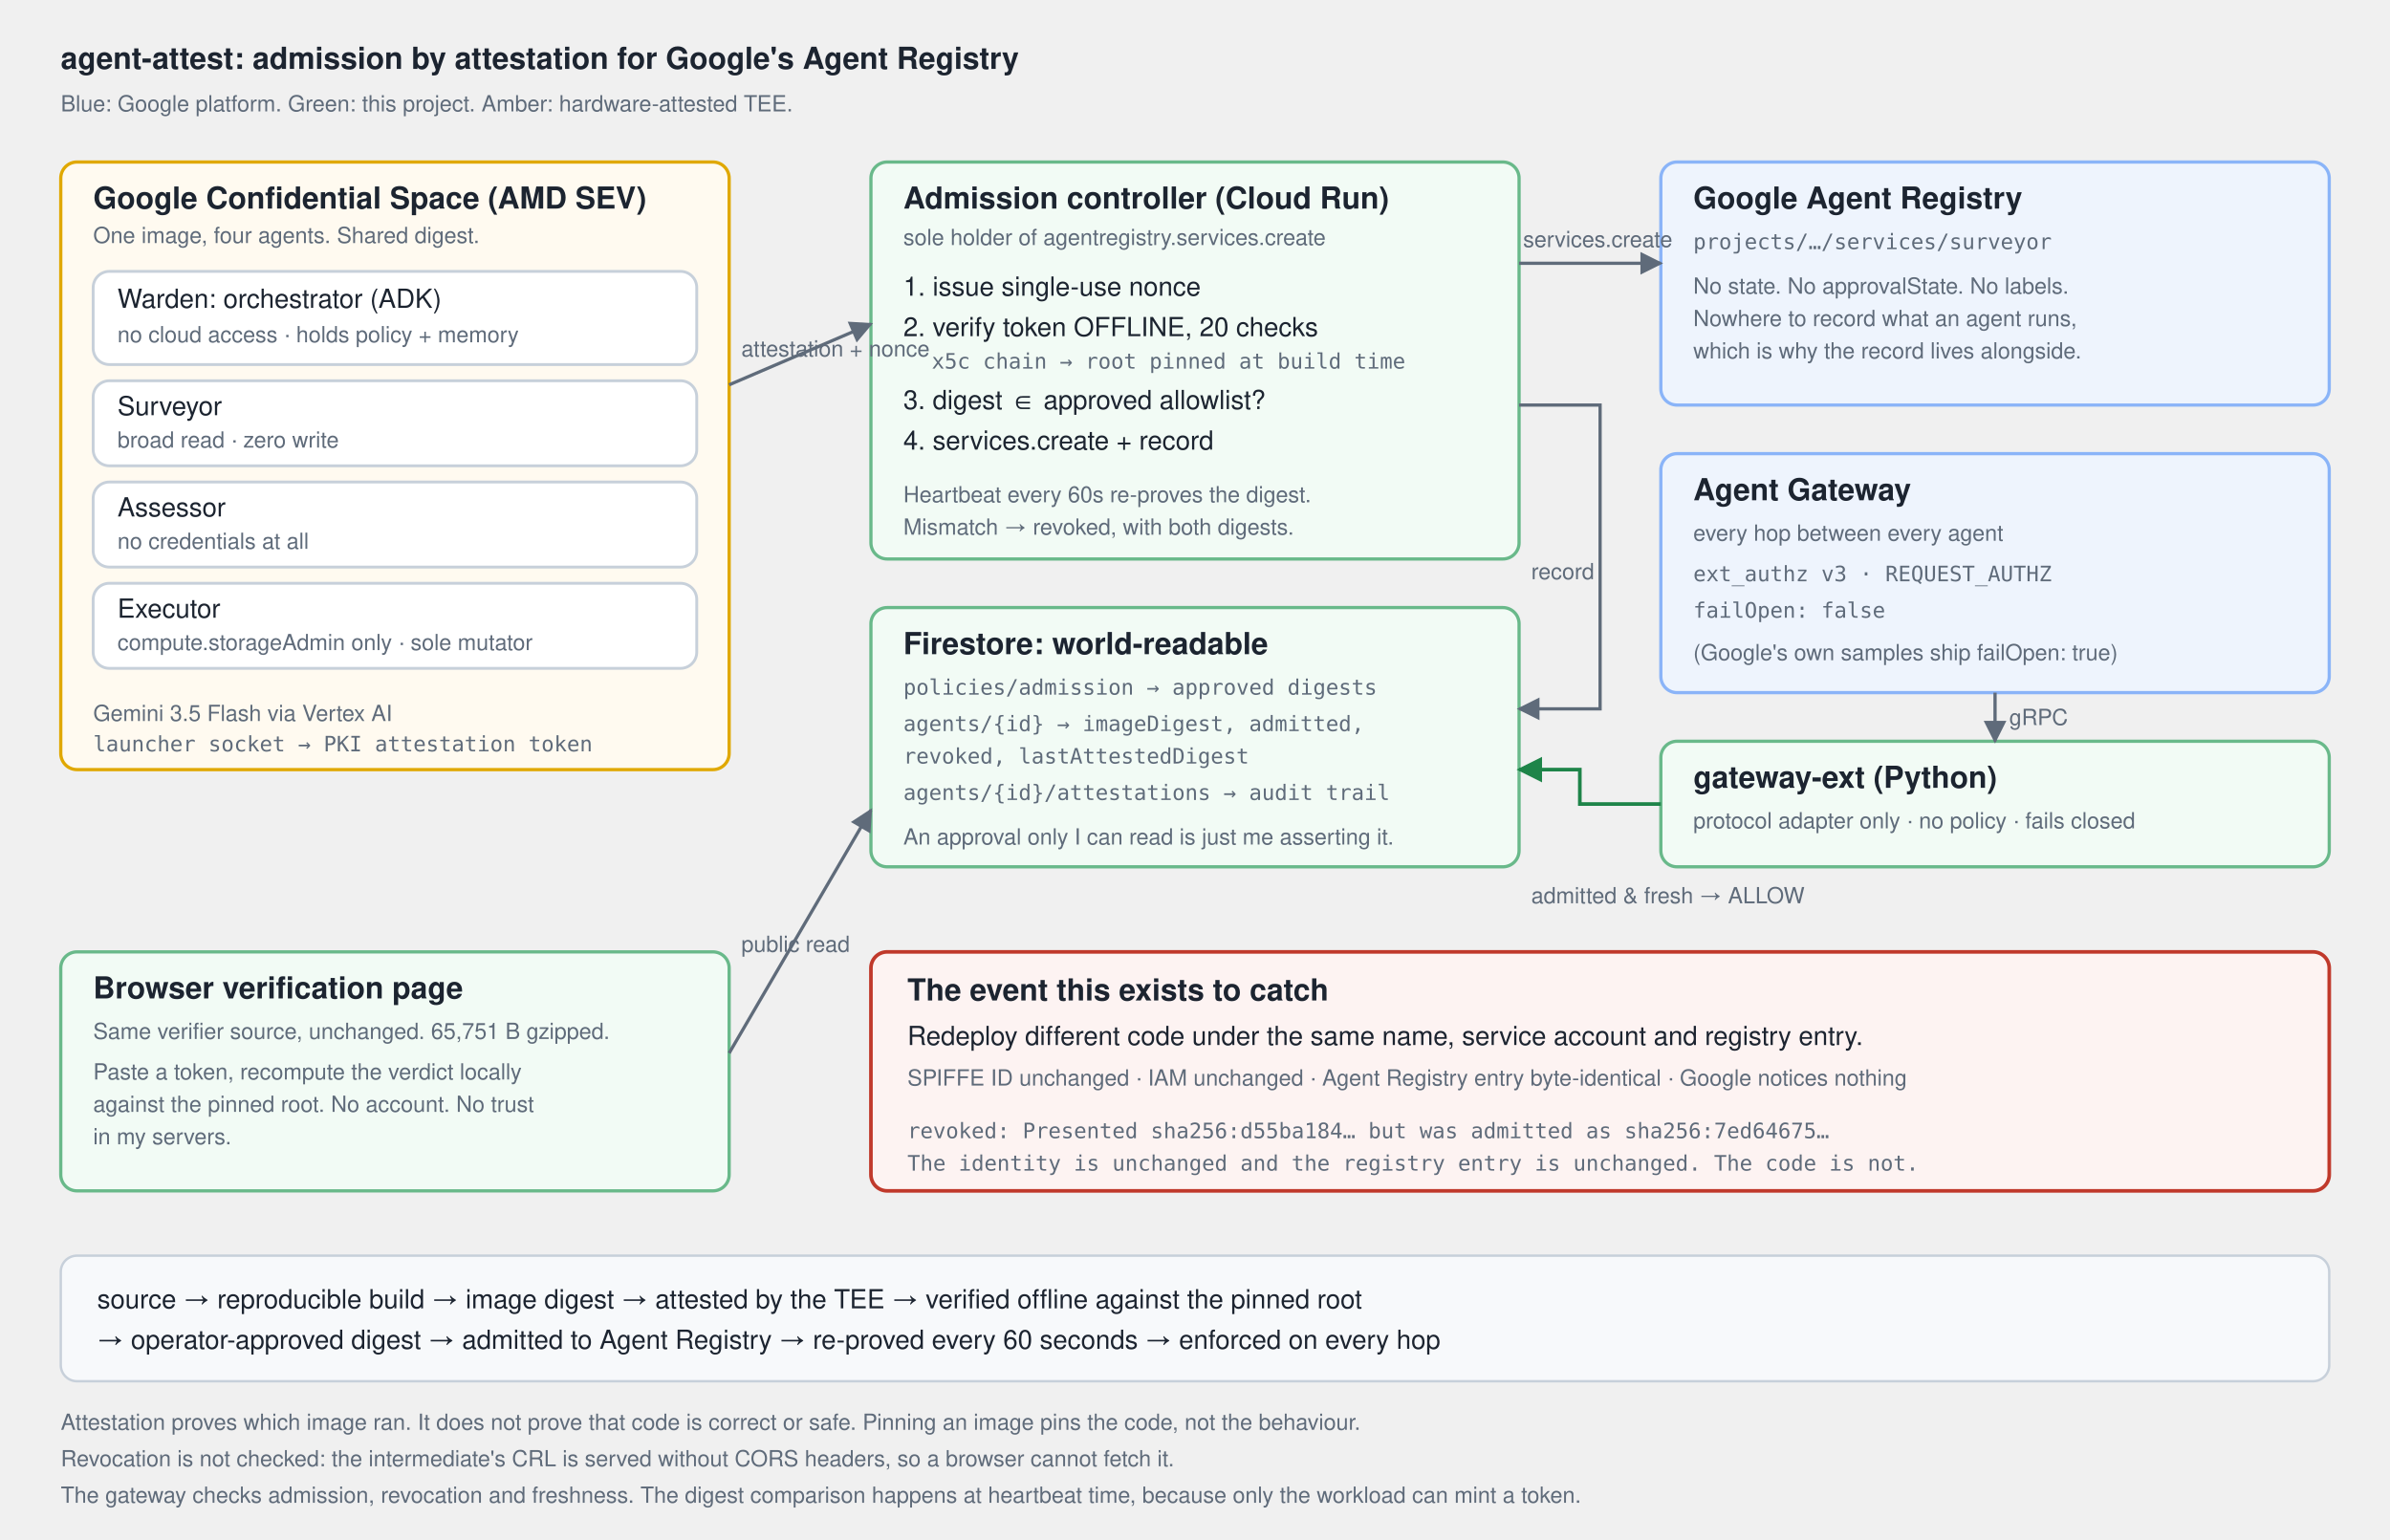
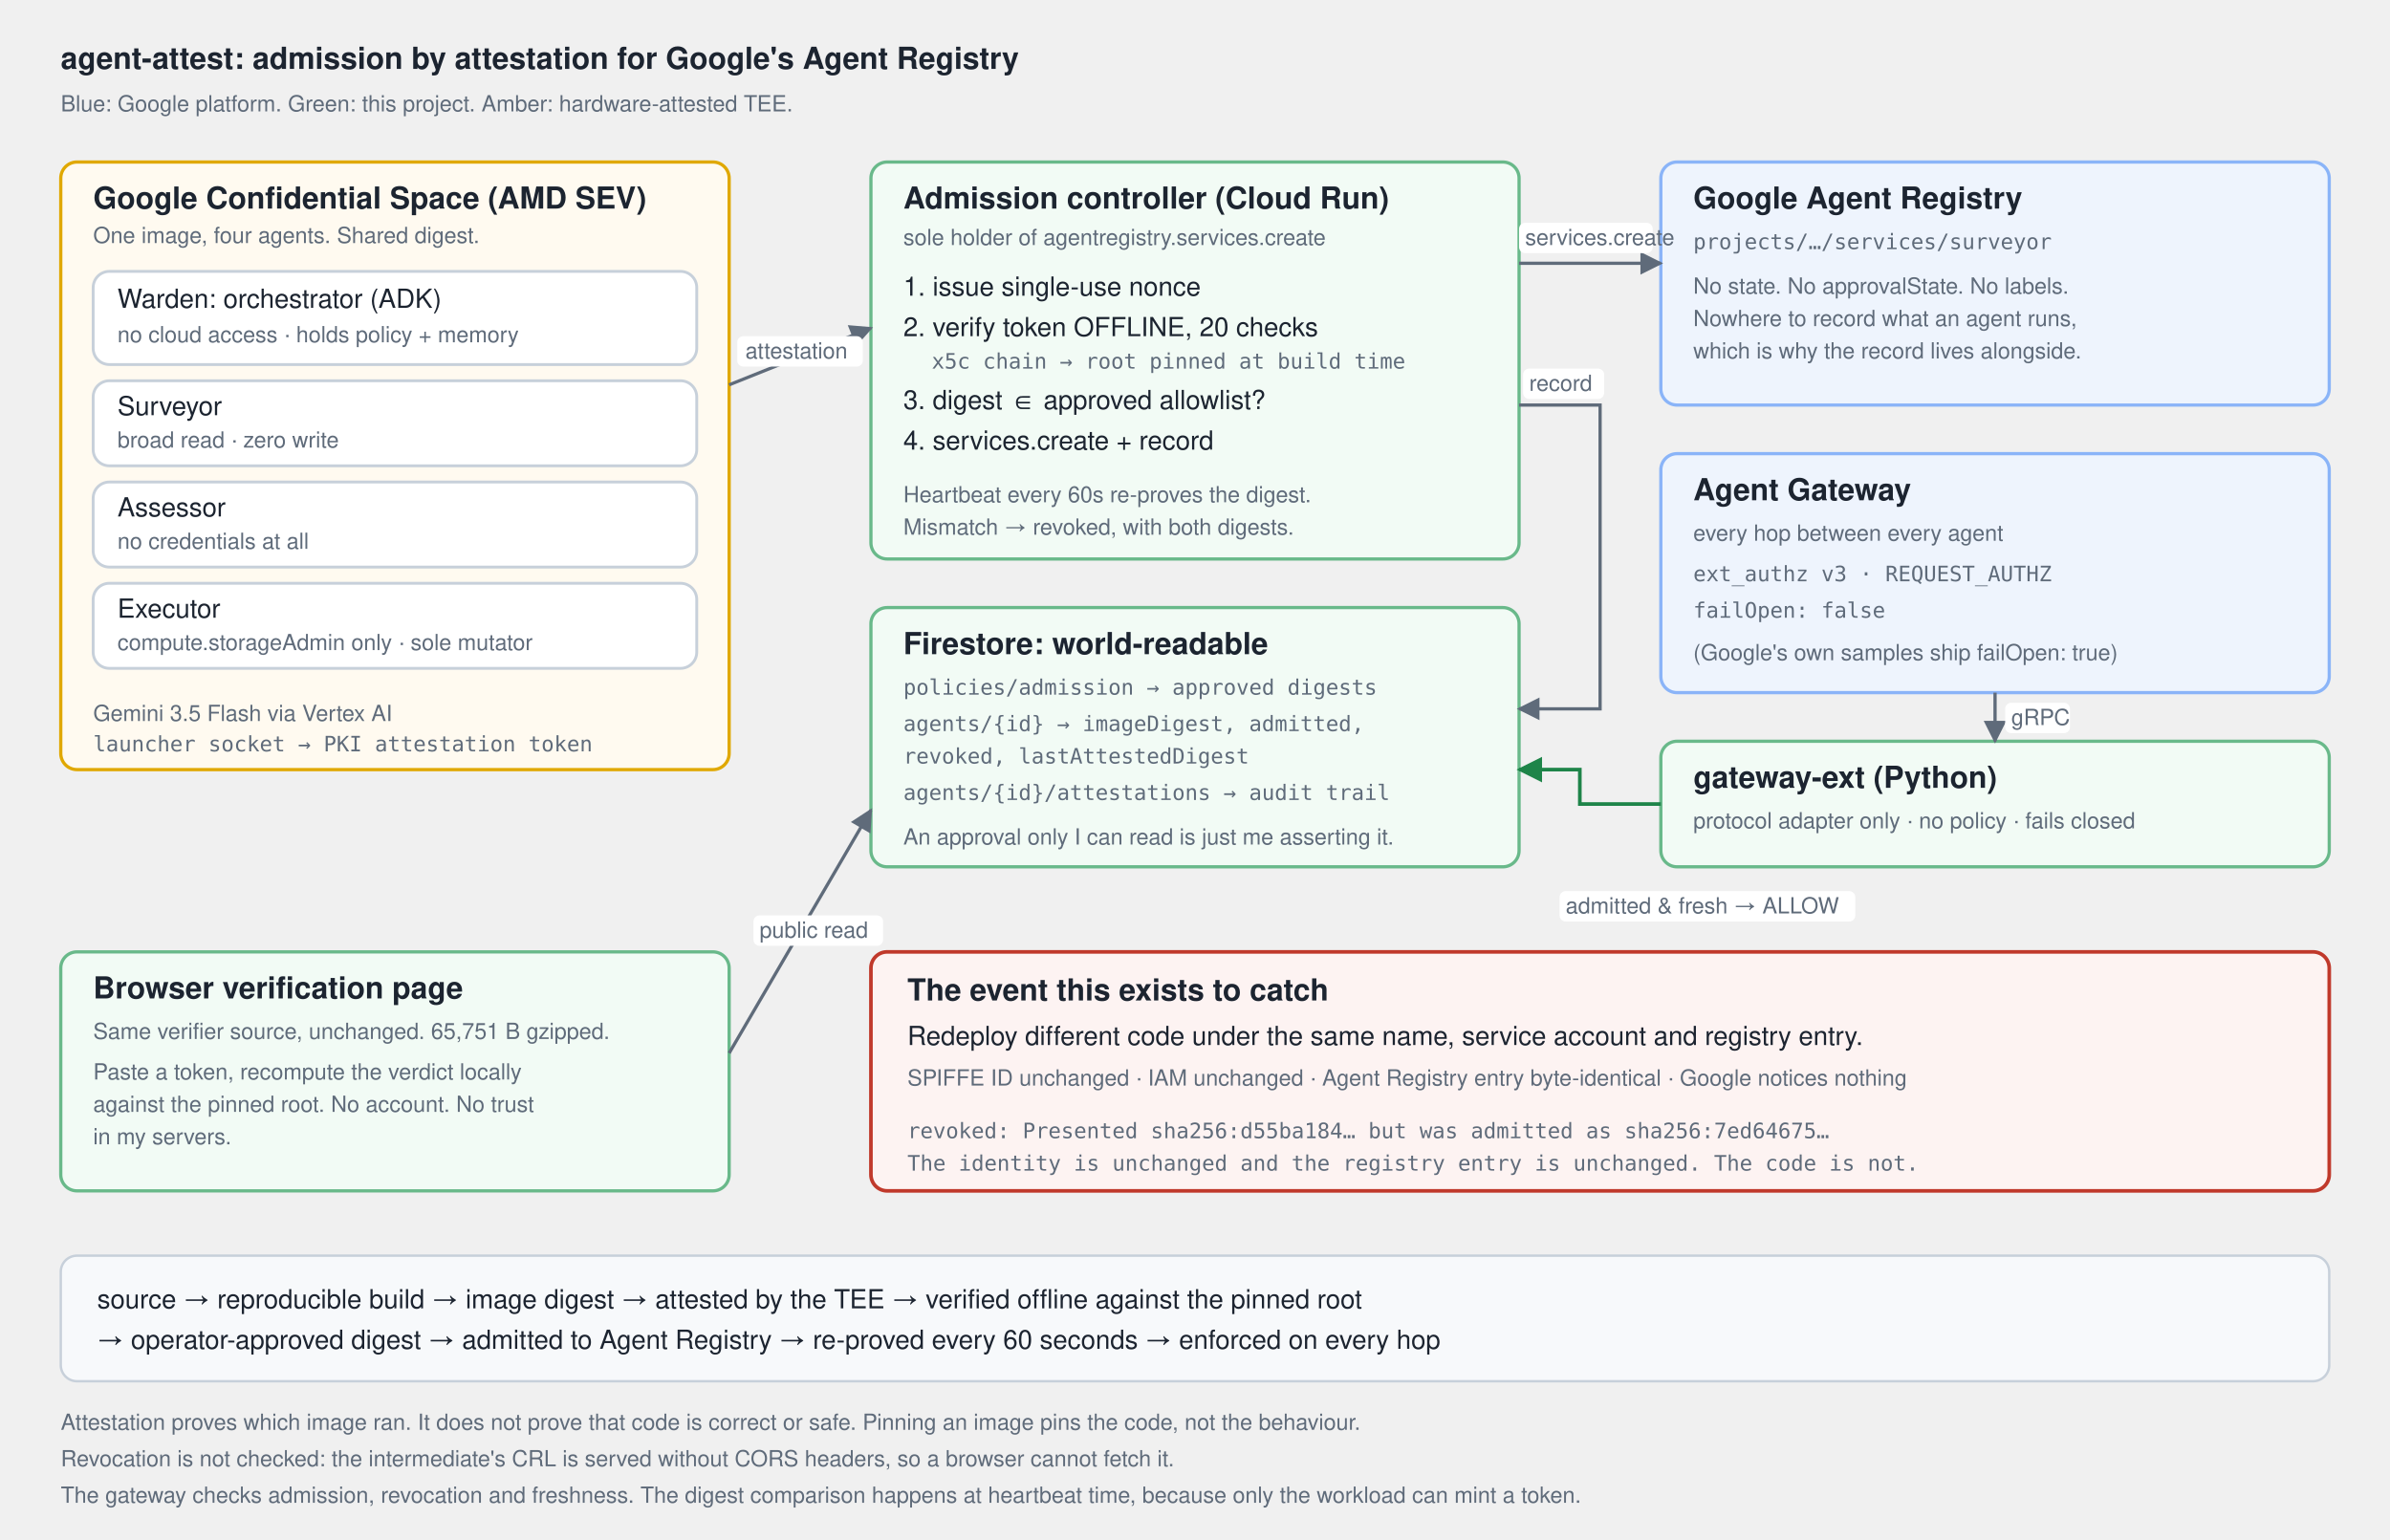
<svg xmlns="http://www.w3.org/2000/svg" viewBox="0 0 1180 760" width="1180" height="760" font-family="Helvetica,Arial,sans-serif">
  <defs>
    <marker id="a" viewBox="0 0 10 10" refX="9" refY="5" markerWidth="7" markerHeight="7" orient="auto-start-reverse">
      <path d="M0,0 L10,5 L0,10 z" fill="#5f6b7a" />
    </marker>
    <marker id="ared" viewBox="0 0 10 10" refX="9" refY="5" markerWidth="7" markerHeight="7" orient="auto-start-reverse">
      <path d="M0,0 L10,5 L0,10 z" fill="#c0392b" />
    </marker>
    <marker id="agrn" viewBox="0 0 10 10" refX="9" refY="5" markerWidth="7" markerHeight="7" orient="auto-start-reverse">
      <path d="M0,0 L10,5 L0,10 z" fill="#1e8449" />
    </marker>
    <style>
      .t{font-size:13px;fill:#1c2430}.s{font-size:11px;fill:#5f6b7a}.m{font-size:10.5px;font-family:ui-monospace,Menlo,monospace;fill:#5f6b7a}
      .h{font-size:15px;font-weight:700;fill:#1c2430}.lbl{font-size:11px;fill:#5f6b7a}
      .box{fill:#fff;stroke:#c7d0da;stroke-width:1.4;rx:8}
      .goog{fill:#eef4fd;stroke:#8ab4f8;stroke-width:1.6;rx:8}
      .ours{fill:#f2fbf5;stroke:#69b98a;stroke-width:1.6;rx:8}
      .tee{fill:#fffaf0;stroke:#e0a800;stroke-width:1.6;rx:8}
      .ln{stroke:#5f6b7a;stroke-width:1.6;fill:none}
      .red{stroke:#c0392b;stroke-width:2;fill:none}
      .grn{stroke:#1e8449;stroke-width:1.8;fill:none}
    </style>
  </defs>
  <text x="30" y="34" class="h" font-size="19">agent-attest: admission by attestation for Google's Agent Registry</text>
  <text x="30" y="55" class="s">Blue: Google platform.  Green: this project.  Amber: hardware-attested TEE.</text>
  <rect x="30" y="80" width="330" height="300" class="tee" />
  <text x="46" y="103" class="h">Google Confidential Space (AMD SEV)</text>
  <text x="46" y="120" class="s">One image, four agents. Shared digest.</text>
  <rect x="46" y="134" width="298" height="46" class="box" />
  <text x="58" y="152" class="t">Warden: orchestrator (ADK)</text>
  <text x="58" y="169" class="s">no cloud access · holds policy + memory</text>
  <rect x="46" y="188" width="298" height="42" class="box" />
  <text x="58" y="205" class="t">Surveyor</text>
  <text x="58" y="221" class="s">broad read · zero write</text>
  <rect x="46" y="238" width="298" height="42" class="box" />
  <text x="58" y="255" class="t">Assessor</text>
  <text x="58" y="271" class="s">no credentials at all</text>
  <rect x="46" y="288" width="298" height="42" class="box" />
  <text x="58" y="305" class="t">Executor</text>
  <text x="58" y="321" class="s">compute.storageAdmin only · sole mutator</text>
  <text x="46" y="356" class="s">Gemini 3.5 Flash via Vertex AI</text>
  <text x="46" y="371" class="m">launcher socket → PKI attestation token</text>
  <rect x="430" y="80" width="320" height="196" class="ours" />
  <text x="446" y="103" class="h">Admission controller (Cloud Run)</text>
  <text x="446" y="121" class="s">sole holder of agentregistry.services.create</text>
  <text x="446" y="146" class="t">1. issue single-use nonce</text>
  <text x="446" y="166" class="t">2. verify token OFFLINE, 20 checks</text>
  <text x="460" y="182" class="m">x5c chain → root pinned at build time</text>
  <text x="446" y="202" class="t">3. digest ∈ approved allowlist?</text>
  <text x="446" y="222" class="t">4. services.create + record</text>
  <text x="446" y="248" class="s">Heartbeat every 60s re-proves the digest.</text>
  <text x="446" y="264" class="s">Mismatch → revoked, with both digests.</text>
  <rect x="430" y="300" width="320" height="128" class="ours" />
  <text x="446" y="323" class="h">Firestore: world-readable</text>
  <text x="446" y="343" class="m">policies/admission → approved digests</text>
  <text x="446" y="361" class="m">agents/{id} → imageDigest, admitted,</text>
  <text x="446" y="377" class="m">   revoked, lastAttestedDigest</text>
  <text x="446" y="395" class="m">agents/{id}/attestations → audit trail</text>
  <text x="446" y="417" class="s">An approval only I can read is just me asserting it.</text>
  <rect x="820" y="80" width="330" height="120" class="goog" />
  <text x="836" y="103" class="h">Google Agent Registry</text>
  <text x="836" y="123" class="m">projects/…/services/surveyor</text>
  <text x="836" y="145" class="s">No state. No approvalState. No labels.</text>
  <text x="836" y="161" class="s">Nowhere to record what an agent runs,</text>
  <text x="836" y="177" class="s">which is why the record lives alongside.</text>
  <rect x="820" y="224" width="330" height="118" class="goog" />
  <text x="836" y="247" class="h">Agent Gateway</text>
  <text x="836" y="267" class="s">every hop between every agent</text>
  <text x="836" y="287" class="m">ext_authz v3 · REQUEST_AUTHZ</text>
  <text x="836" y="305" class="m">failOpen: false</text>
  <text x="836" y="326" class="s">(Google's own samples ship failOpen: true)</text>
  <rect x="820" y="366" width="330" height="62" class="ours" />
  <text x="836" y="389" class="h">gateway-ext (Python)</text>
  <text x="836" y="409" class="s">protocol adapter only · no policy · fails closed</text>
-   <path class="ln" d="M360 190 L430 160" marker-end="url(#a)" />
-   <text x="366" y="176" class="lbl">attestation + nonce</text>
+   <path class="ln" d="M360 190 L430 162" marker-end="url(#a)" />
+   <rect x="364" y="166" width="62" height="15" fill="#fff" rx="3" />
+   <text x="368" y="177" class="lbl">attestation</text>
  <path class="ln" d="M750 130 L820 130" marker-end="url(#a)" />
-   <text x="752" y="122" class="lbl">services.create</text>
+   <rect x="750" y="110" width="66" height="15" fill="#fff" rx="3" />
+   <text x="753" y="121" class="lbl" font-size="10">services.create</text>
  <path class="ln" d="M750 200 L790 200 L790 350 L750 350" marker-end="url(#a)" />
-   <text x="756" y="286" class="lbl">record</text>
+   <rect x="752" y="182" width="40" height="15" fill="#fff" rx="3" />
+   <text x="755" y="193" class="lbl">record</text>
  <path class="ln" d="M985 342 L985 366" marker-end="url(#a)" />
-   <text x="992" y="358" class="lbl">gRPC</text>
+   <rect x="990" y="347" width="32" height="15" fill="#fff" rx="3" />
+   <text x="993" y="358" class="lbl">gRPC</text>
  <path class="grn" d="M820 397 L780 397 L780 380 L750 380" marker-end="url(#agrn)" />
-   <text x="756" y="446" class="lbl" fill="#1e8449">admitted &amp; fresh → ALLOW</text>
+   <rect x="770" y="440" width="146" height="15" fill="#fff" rx="3" />
+   <text x="773" y="451" class="lbl" fill="#1e8449">admitted &amp; fresh → ALLOW</text>
  <rect x="30" y="470" width="330" height="118" class="ours" />
  <text x="46" y="493" class="h">Browser verification page</text>
  <text x="46" y="513" class="s">Same verifier source, unchanged. 65,751 B gzipped.</text>
  <text x="46" y="533" class="s">Paste a token, recompute the verdict locally</text>
  <text x="46" y="549" class="s">against the pinned root. No account. No trust</text>
  <text x="46" y="565" class="s">in my servers.</text>
  <path class="ln" d="M360 520 L430 400" marker-end="url(#a)" />
-   <text x="366" y="470" class="lbl">public read</text>
+   <rect x="372" y="452" width="64" height="15" fill="#fff" rx="3" />
+   <text x="375" y="463" class="lbl">public read</text>
  <rect x="430" y="470" width="720" height="118" fill="#fdf3f2" stroke="#c0392b" stroke-width="1.8" rx="8" />
  <text x="448" y="494" class="h" fill="#c0392b">The event this exists to catch</text>
  <text x="448" y="516" class="t">Redeploy different code under the same name, service account and registry entry.</text>
  <text x="448" y="536" class="s">SPIFFE ID unchanged · IAM unchanged · Agent Registry entry byte-identical · Google notices nothing</text>
  <text x="448" y="562" class="m" fill="#c0392b">revoked: Presented sha256:d55ba184… but was admitted as sha256:7ed64675…</text>
  <text x="448" y="578" class="m" fill="#c0392b">The identity is unchanged and the registry entry is unchanged. The code is not.</text>
  <rect x="30" y="620" width="1120" height="62" fill="#f7f9fb" stroke="#c7d0da" stroke-width="1.2" rx="8" />
  <text x="48" y="646" class="t">source → reproducible build → image digest → attested by the TEE → verified offline against the pinned root</text>
  <text x="48" y="666" class="t">→ operator-approved digest → admitted to Agent Registry → re-proved every 60 seconds → enforced on every hop</text>
  <text x="30" y="706" class="s">Attestation proves which image ran. It does not prove that code is correct or safe. Pinning an image pins the code, not the behaviour.</text>
  <text x="30" y="724" class="s">Revocation is not checked: the intermediate's CRL is served without CORS headers, so a browser cannot fetch it.</text>
  <text x="30" y="742" class="s">The gateway checks admission, revocation and freshness. The digest comparison happens at heartbeat time, because only the workload can mint a token.</text>
</svg>
